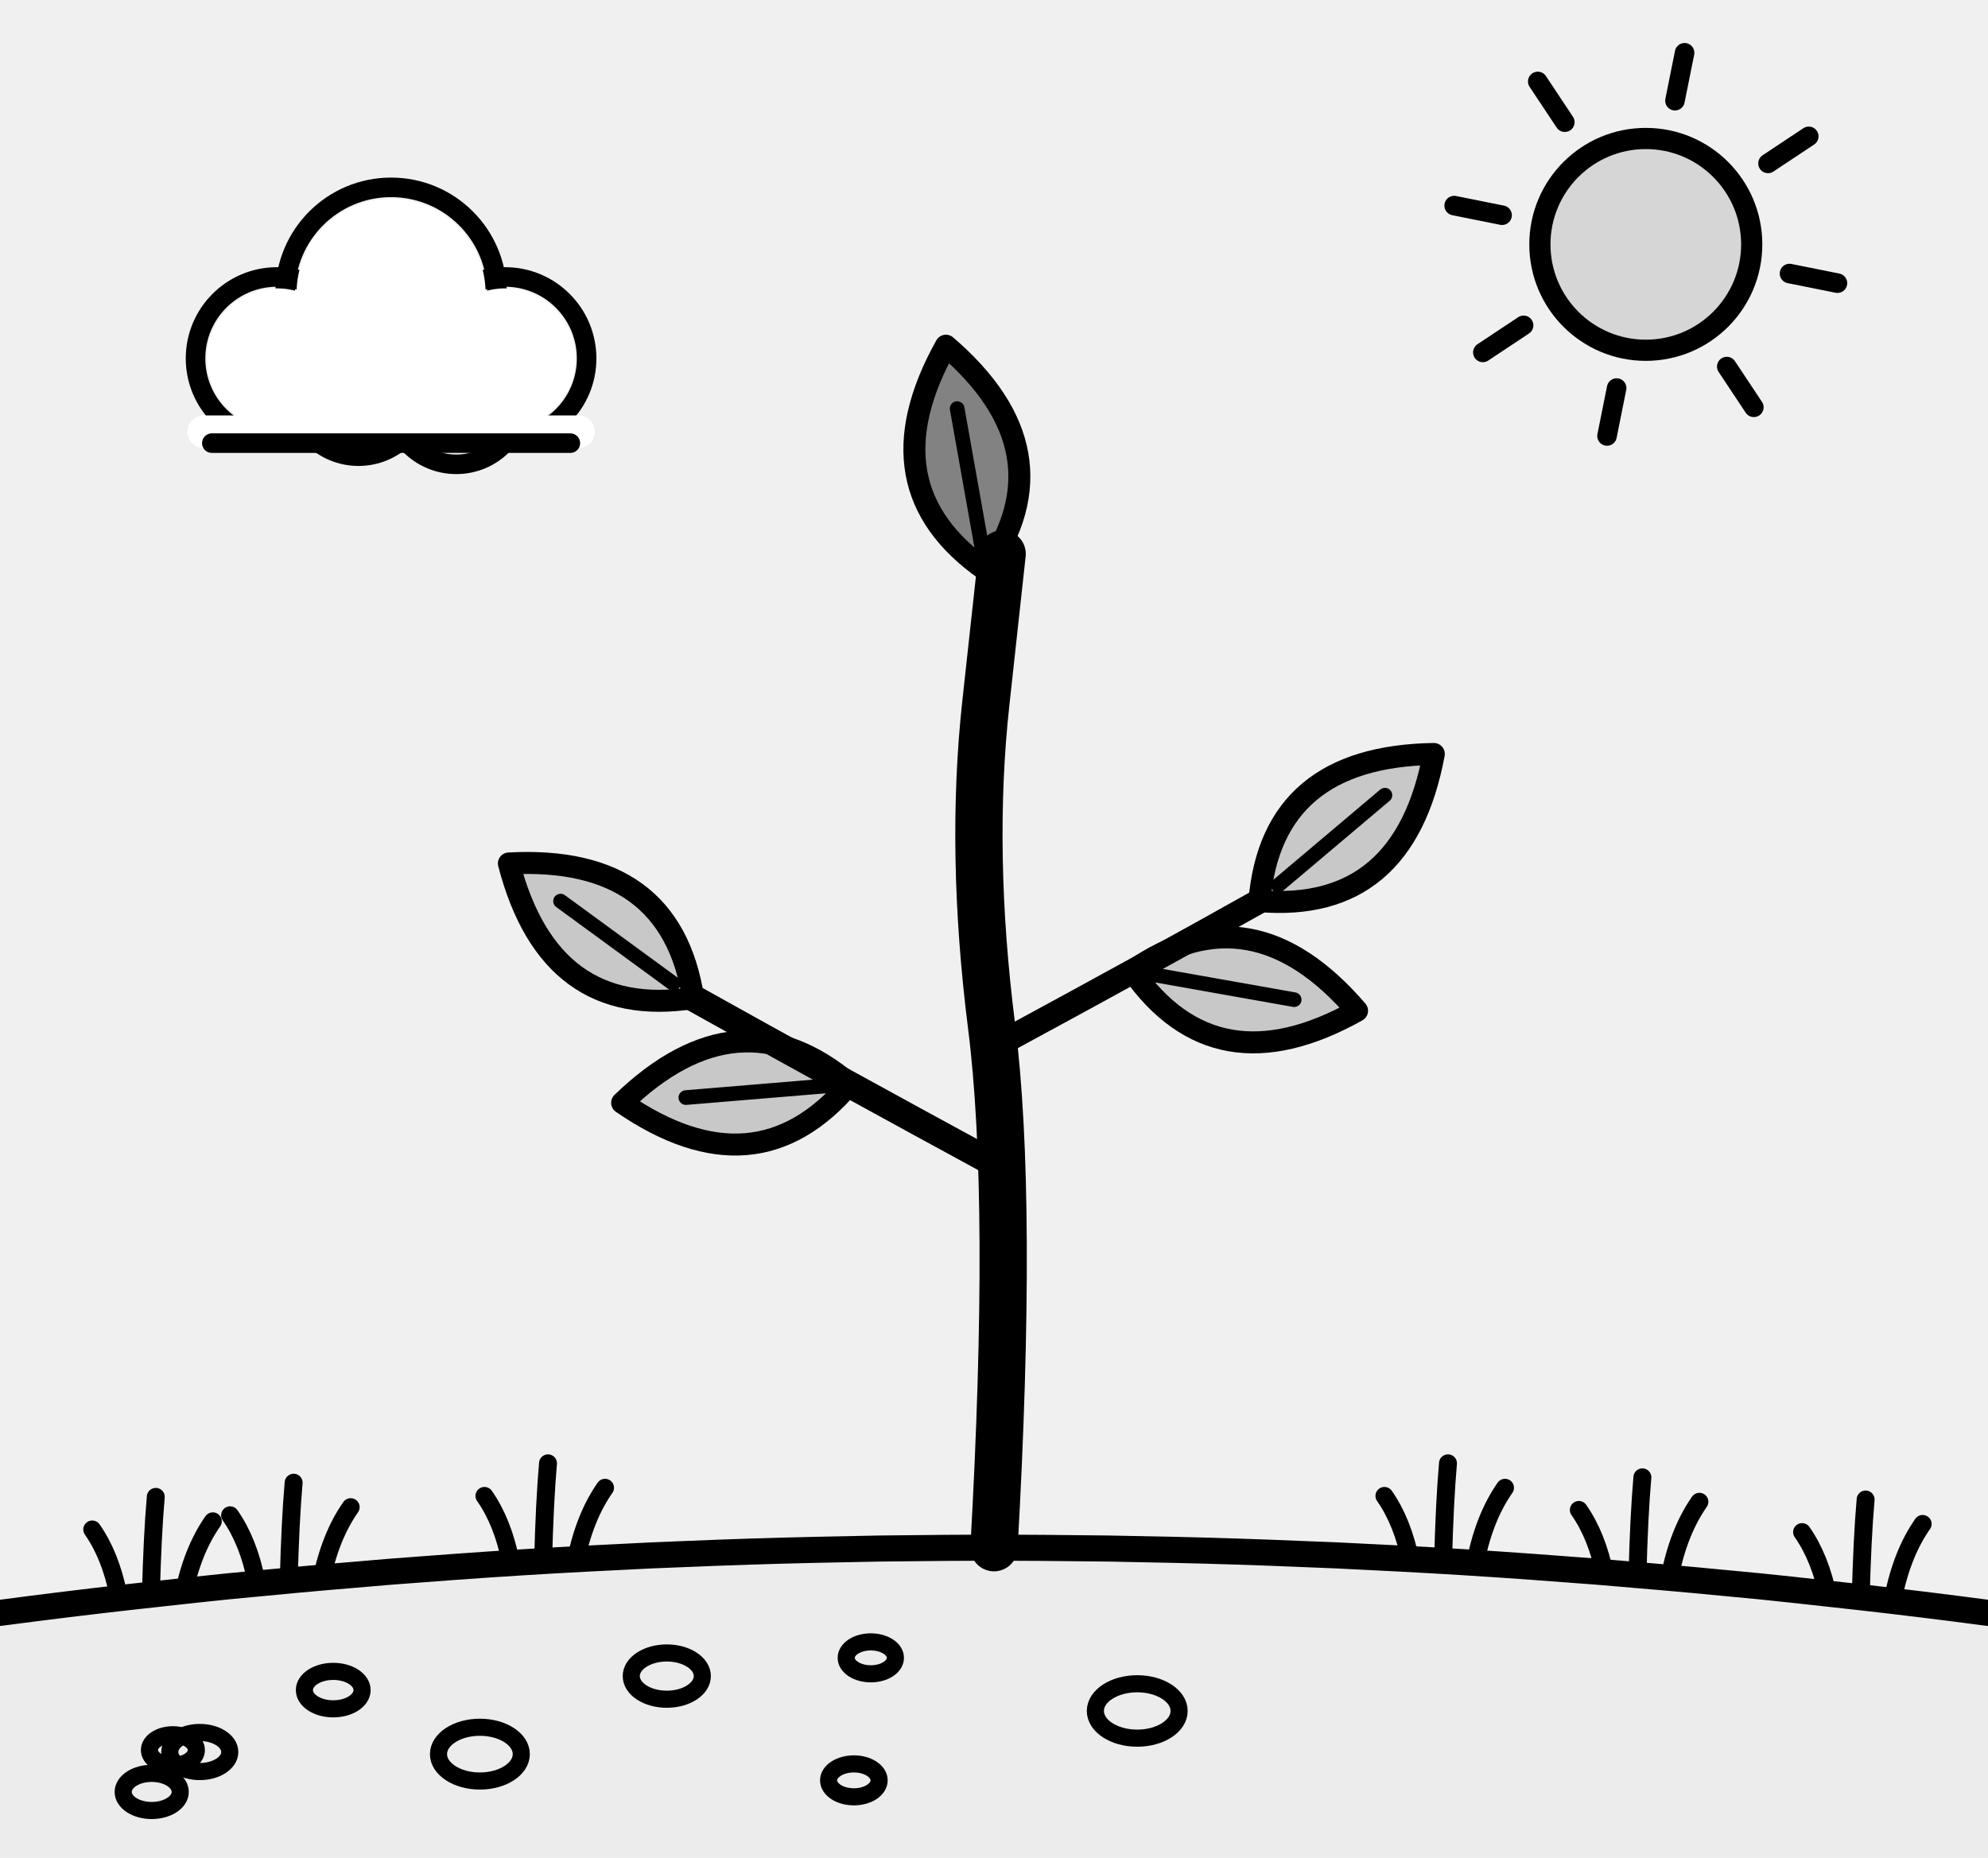
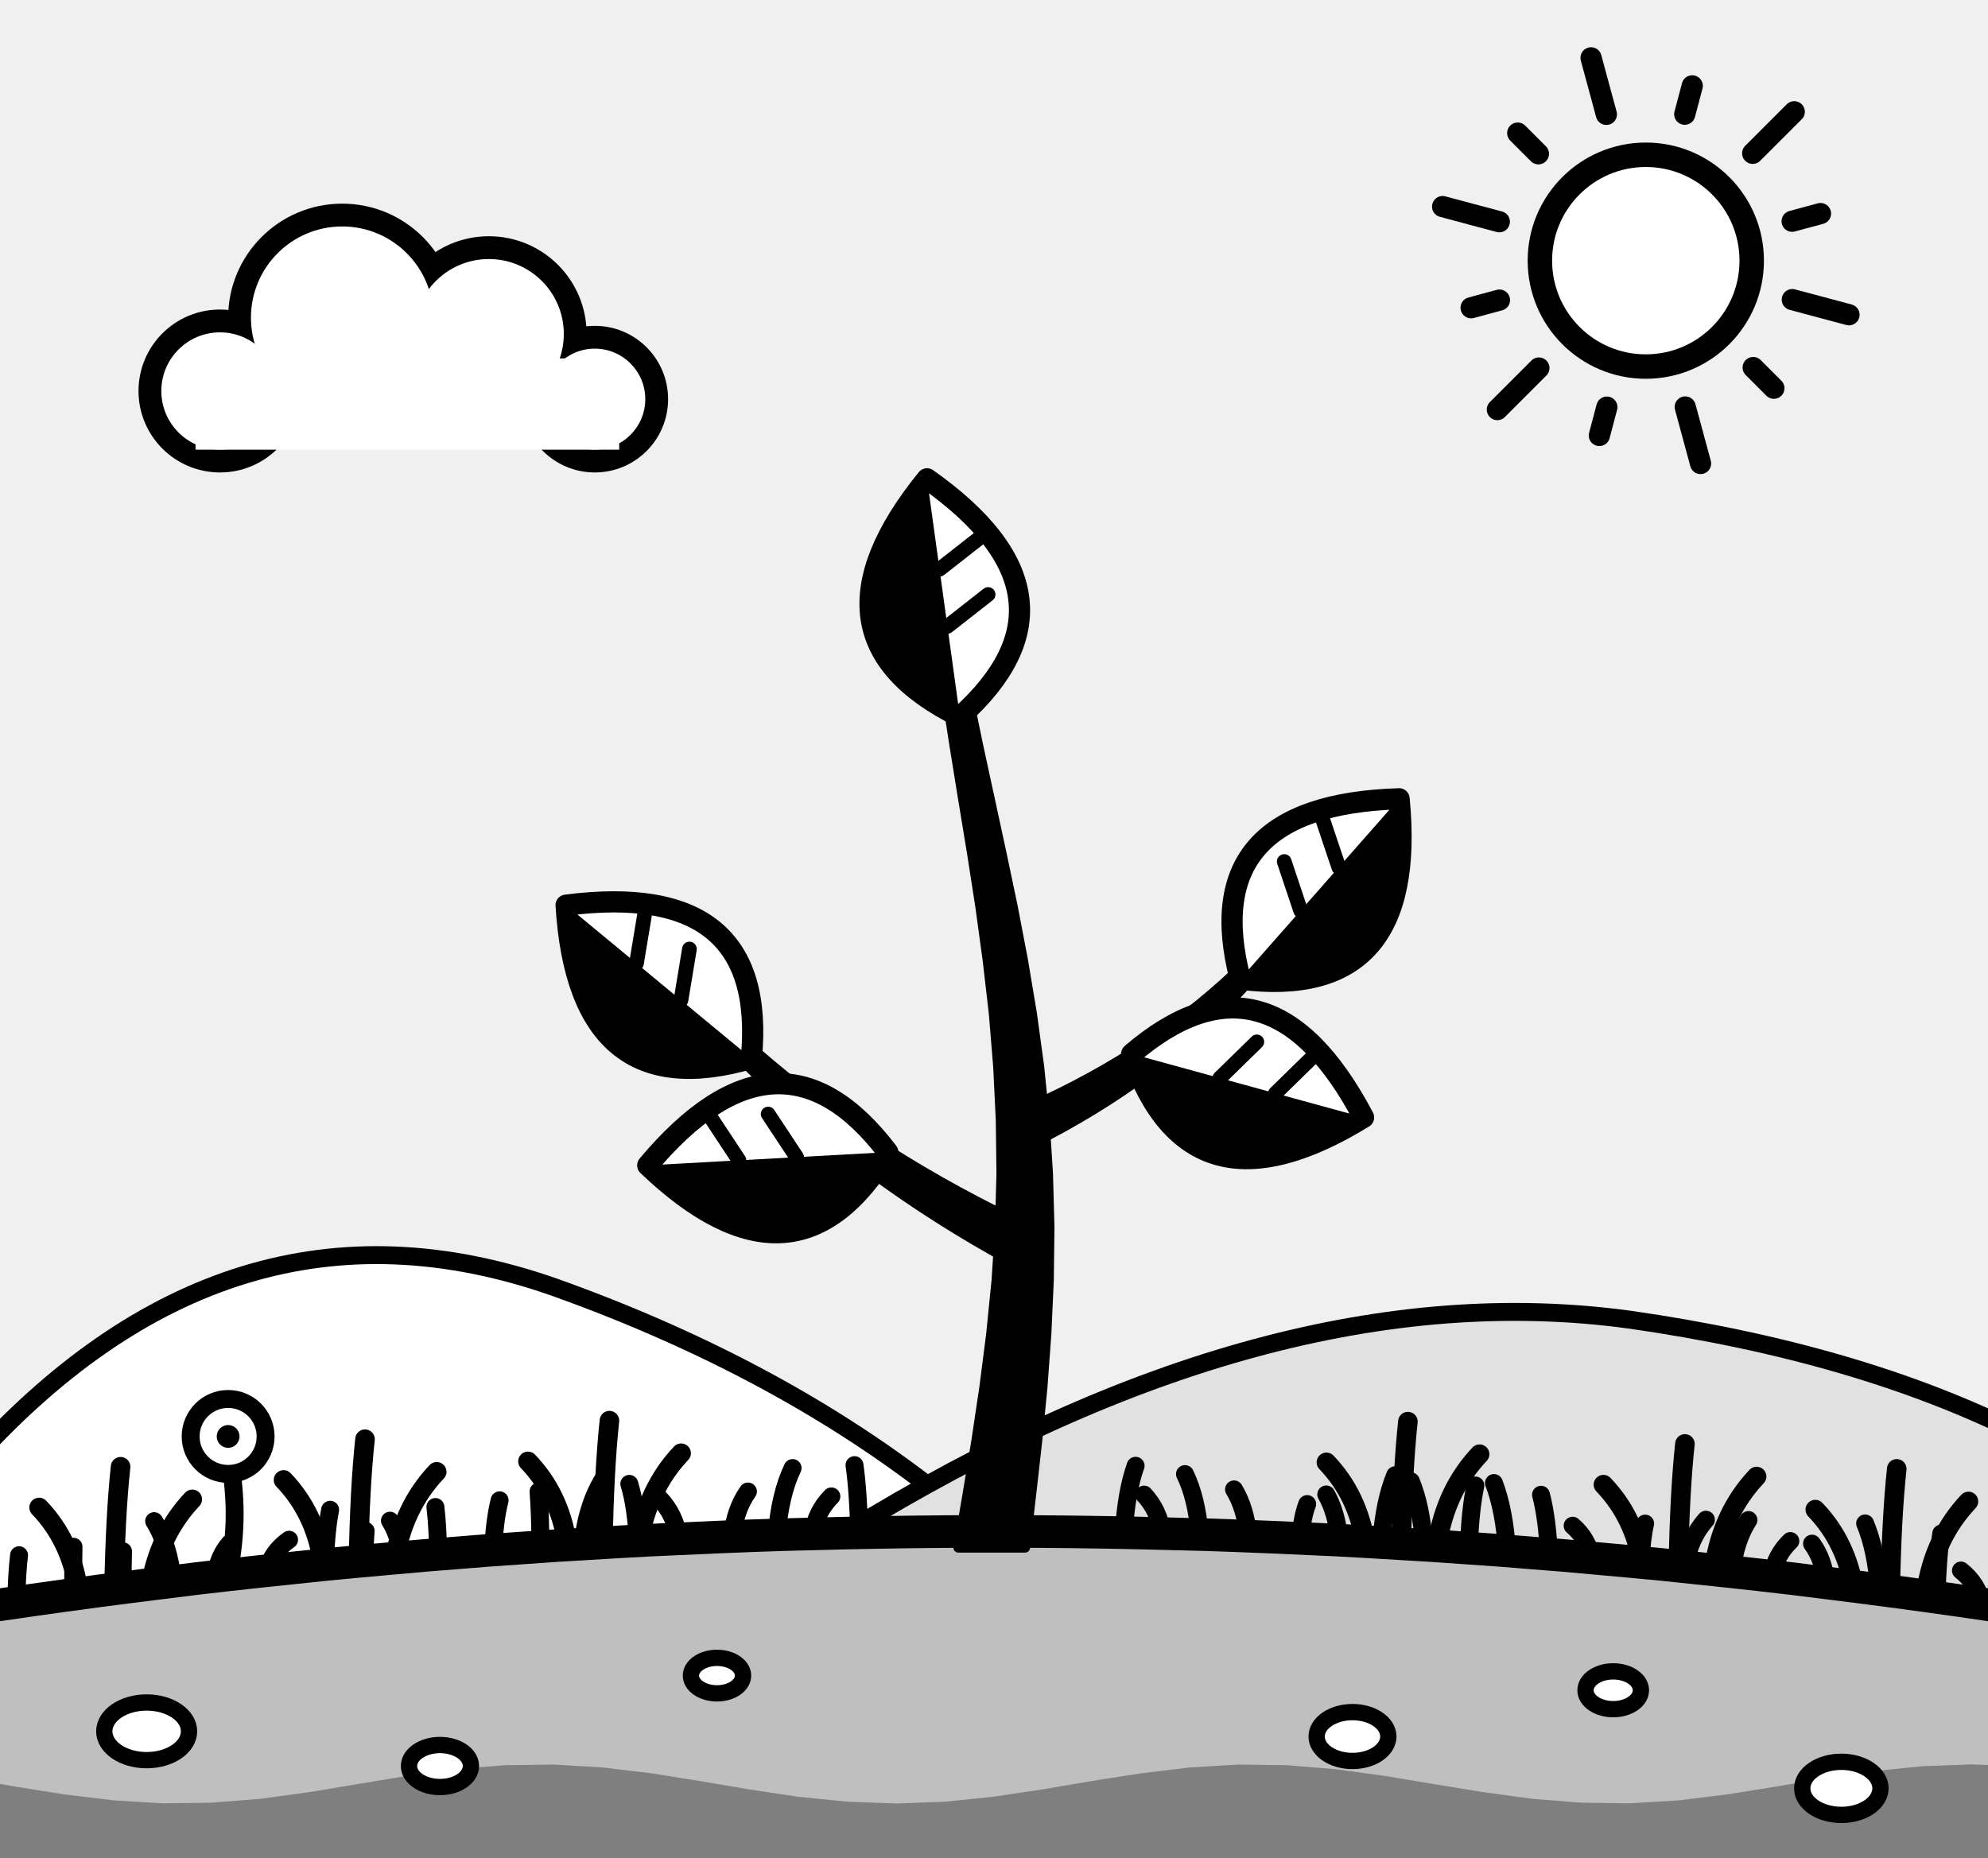
<svg xmlns="http://www.w3.org/2000/svg" width="122" height="114" viewBox="0 0 122 114">
-   <g id="shade">
-     <circle cx="101" cy="15" r="6.5" fill="rgb(214,214,214)" />
-     <path d="M0,99 L2,98.74 L4,98.49 L6,98.25 L8,98.02 L10,97.8 L12,97.58 L14,97.37 L16,97.18 L18,96.99 L20,96.81 L22,96.64 L24,96.47 L26,96.32 L28,96.17 L30,96.03 L32,95.9 L34,95.78 L36,95.67 L38,95.57 L40,95.47 L42,95.39 L44,95.31 L46,95.24 L48,95.18 L50,95.13 L52,95.09 L54,95.05 L56,95.03 L58,95.01 L60,95 L62,95 L64,95.01 L66,95.03 L68,95.05 L70,95.09 L72,95.13 L74,95.18 L76,95.24 L78,95.31 L80,95.39 L82,95.47 L84,95.57 L86,95.67 L88,95.78 L90,95.9 L92,96.03 L94,96.17 L96,96.32 L98,96.47 L100,96.64 L102,96.81 L104,96.99 L106,97.18 L108,97.37 L110,97.58 L112,97.8 L114,98.02 L116,98.25 L118,98.49 L120,98.74 L122,99 L122,114 L0,114 Z" fill="rgb(236,236,236)" />
-     <path d="M42.54,61.26 Q41.17,52.46 31.23,53 Q33.73,62.63 42.54,61.26 Z" fill="rgb(200,200,200)" />
-     <path d="M77.29,55.31 Q86.17,56.06 87.99,46.28 Q78.04,46.43 77.29,55.31 Z" fill="rgb(200,200,200)" />
-     <path d="M60.5,35 Q65.6,27.7 58.05,21.22 Q53.2,29.9 60.5,35 Z" fill="rgb(130,130,130)" />
-     <path d="M52.14,66.54 Q45.34,60.78 38.18,67.69 Q46.38,73.34 52.14,66.54 Z" fill="rgb(200,200,200)" />
-     <path d="M69.49,59.6 Q74.6,66.9 83.28,62.04 Q76.79,54.49 69.49,59.6 Z" fill="rgb(200,200,200)" />
-   </g>
-   <g id="ink" fill="none" stroke="#000" stroke-linecap="round" stroke-linejoin="round">
-     <circle cx="101" cy="15" r="6.5" stroke-width="1.3" />
-     <path d="M109.82,16.79 L112.76,17.38" stroke-width="1.2" />
-     <path d="M105.97,22.5 L107.63,25" stroke-width="1.2" />
-     <path d="M99.21,23.82 L98.62,26.76" stroke-width="1.2" />
-     <path d="M93.5,19.97 L91,21.63" stroke-width="1.2" />
-     <path d="M92.18,13.21 L89.24,12.62" stroke-width="1.2" />
-     <path d="M96.03,7.5 L94.37,5" stroke-width="1.2" />
-     <path d="M102.79,6.18 L103.38,3.24" stroke-width="1.2" />
-     <path d="M108.5,10.03 L111,8.37" stroke-width="1.2" />
-     <circle cx="17" cy="22" r="5" stroke-width="1.2" />
-     <circle cx="24" cy="18" r="6.5" stroke-width="1.2" />
-     <circle cx="31" cy="22" r="5" stroke-width="1.2" />
-     <circle cx="22" cy="24" r="4" stroke-width="1.2" />
-     <circle cx="28" cy="24.5" r="4" stroke-width="1.2" />
-     <circle cx="17" cy="22" r="4.3" fill="#fff" stroke="none" />
-     <circle cx="24" cy="18" r="5.8" fill="#fff" stroke="none" />
-     <circle cx="31" cy="22" r="4.3" fill="#fff" stroke="none" />
-     <circle cx="22" cy="24" r="3.3" fill="#fff" stroke="none" />
-     <circle cx="28" cy="24.5" r="3.3" fill="#fff" stroke="none" />
-     <path d="M12.5,26.5 L35.5,26.5" stroke="#fff" stroke-width="2" />
-     <path d="M13,27.2 L35,27.2" stroke-width="1.2" />
-     <path d="M0,99 L2,98.74 L4,98.49 L6,98.25 L8,98.02 L10,97.8 L12,97.58 L14,97.37 L16,97.18 L18,96.99 L20,96.81 L22,96.64 L24,96.47 L26,96.32 L28,96.17 L30,96.03 L32,95.9 L34,95.78 L36,95.67 L38,95.57 L40,95.47 L42,95.39 L44,95.31 L46,95.24 L48,95.18 L50,95.13 L52,95.09 L54,95.05 L56,95.03 L58,95.01 L60,95 L62,95 L64,95.01 L66,95.03 L68,95.05 L70,95.09 L72,95.13 L74,95.18 L76,95.24 L78,95.31 L80,95.39 L82,95.47 L84,95.57 L86,95.67 L88,95.78 L90,95.9 L92,96.03 L94,96.17 L96,96.32 L98,96.47 L100,96.64 L102,96.81 L104,96.99 L106,97.18 L108,97.37 L110,97.58 L112,97.8 L114,98.02 L116,98.25 L118,98.49 L120,98.74 L122,99" stroke-width="1.6" />
-     <ellipse cx="40.92" cy="102.88" rx="2.18" ry="1.42" stroke-width="1.05" />
-     <ellipse cx="12.26" cy="107.54" rx="1.84" ry="1.2" stroke-width="1.05" />
-     <ellipse cx="10.61" cy="107.42" rx="1.44" ry="0.94" stroke-width="1.05" />
-     <ellipse cx="53.44" cy="101.76" rx="1.51" ry="0.98" stroke-width="1.05" />
-     <ellipse cx="52.4" cy="109.28" rx="1.55" ry="1.01" stroke-width="1.05" />
-     <ellipse cx="29.45" cy="107.67" rx="2.54" ry="1.65" stroke-width="1.05" />
-     <ellipse cx="69.79" cy="105.02" rx="2.57" ry="1.67" stroke-width="1.05" />
-     <ellipse cx="9.31" cy="109.99" rx="1.75" ry="1.14" stroke-width="1.05" />
-     <ellipse cx="20.45" cy="103.74" rx="1.77" ry="1.15" stroke-width="1.05" />
-     <path d="M7.26,97.88 Q6.78,95.48 5.66,93.88" stroke-width="1.1" />
-     <path d="M9.26,97.88 Q9.35,94.28 9.56,91.88" stroke-width="1.1" />
-     <path d="M11.26,97.88 Q11.8,95.18 13.06,93.38" stroke-width="1.1" />
-     <path d="M15.72,97.01 Q15.24,94.61 14.12,93.01" stroke-width="1.1" />
-     <path d="M17.72,97.01 Q17.81,93.41 18.02,91.01" stroke-width="1.1" />
-     <path d="M19.72,97.01 Q20.26,94.31 21.52,92.51" stroke-width="1.1" />
-     <path d="M31.33,95.82 Q30.85,93.42 29.73,91.82" stroke-width="1.1" />
-     <path d="M33.33,95.82 Q33.42,92.22 33.63,89.82" stroke-width="1.1" />
-     <path d="M35.33,95.82 Q35.87,93.12 37.13,91.32" stroke-width="1.1" />
-     <path d="M86.56,95.82 Q86.08,93.42 84.96,91.82" stroke-width="1.1" />
-     <path d="M88.56,95.82 Q88.65,92.22 88.86,89.82" stroke-width="1.1" />
-     <path d="M90.56,95.82 Q91.1,93.12 92.36,91.32" stroke-width="1.1" />
-     <path d="M98.49,96.68 Q98.01,94.28 96.89,92.68" stroke-width="1.1" />
-     <path d="M100.49,96.68 Q100.58,93.08 100.79,90.68" stroke-width="1.1" />
-     <path d="M102.49,96.68 Q103.03,93.98 104.29,92.18" stroke-width="1.1" />
-     <path d="M112.19,98.04 Q111.71,95.64 110.59,94.04" stroke-width="1.1" />
-     <path d="M114.19,98.04 Q114.28,94.44 114.49,92.04" stroke-width="1.1" />
-     <path d="M116.19,98.04 Q116.73,95.34 117.99,93.54" stroke-width="1.1" />
-     <path d="M61,95 Q62.2,73.65 60.85,62.98 Q59.5,52.3 60.5,43.15 L61.5,34" stroke-width="2.9" />
-     <path d="M61.74,71.82 Q50.64,65.79 42.54,61.26" stroke-width="1.64" />
-     <path d="M61.69,63.89 Q70.99,58.85 77.29,55.31" stroke-width="1.52" />
-     <path d="M42.54,61.26 Q41.17,52.46 31.23,53 Q33.73,62.63 42.54,61.26 Z" stroke-width="1.35" fill="#fff" fill-opacity="0" />
-     <path d="M41.32,60.37 L34.4,55.31" stroke-width="0.9" />
-     <path d="M77.29,55.31 Q86.17,56.06 87.99,46.28 Q78.04,46.43 77.29,55.31 Z" stroke-width="1.35" fill="#fff" fill-opacity="0" />
-     <path d="M78.44,54.34 L84.99,48.81" stroke-width="0.9" />
-     <path d="M60.5,35 Q65.6,27.7 58.05,21.22 Q53.2,29.9 60.5,35 Z" stroke-width="1.35" fill="#fff" fill-opacity="0" />
-     <path d="M60.24,33.52 L58.74,25.08" stroke-width="0.9" />
-     <path d="M52.14,66.54 Q45.34,60.78 38.18,67.69 Q46.38,73.34 52.14,66.54 Z" stroke-width="1.35" fill="#fff" fill-opacity="0" />
-     <path d="M50.64,66.66 L42.09,67.37" stroke-width="0.9" />
-     <path d="M69.49,59.6 Q74.6,66.9 83.28,62.04 Q76.79,54.49 69.49,59.6 Z" stroke-width="1.35" fill="#fff" fill-opacity="0" />
-     <path d="M70.97,59.86 L79.42,61.36" stroke-width="0.9" />
+   <g stroke-linecap="round" stroke-linejoin="round">
+     <path d="M109.99,18.39 L113.47,19.32" fill="none" stroke="#000" stroke-width="1.3" />
+     <path d="M107.59,22.56 L108.86,23.83" fill="none" stroke="#000" stroke-width="1.3" />
+     <path d="M103.42,24.98 L104.36,28.45" fill="none" stroke="#000" stroke-width="1.3" />
+     <path d="M98.61,24.99 L98.15,26.73" fill="none" stroke="#000" stroke-width="1.3" />
+     <path d="M94.44,22.59 L91.89,25.14" fill="none" stroke="#000" stroke-width="1.3" />
+     <path d="M92.02,18.42 L90.28,18.89" fill="none" stroke="#000" stroke-width="1.3" />
+     <path d="M92.01,13.61 L88.53,12.68" fill="none" stroke="#000" stroke-width="1.3" />
+     <path d="M94.41,9.44 L93.14,8.17" fill="none" stroke="#000" stroke-width="1.3" />
+     <path d="M98.58,7.02 L97.64,3.55" fill="none" stroke="#000" stroke-width="1.3" />
+     <path d="M103.39,7.01 L103.85,5.27" fill="none" stroke="#000" stroke-width="1.3" />
+     <path d="M107.56,9.41 L110.11,6.86" fill="none" stroke="#000" stroke-width="1.3" />
+     <path d="M109.98,13.58 L111.72,13.11" fill="none" stroke="#000" stroke-width="1.3" />
+     <circle cx="101" cy="16" r="6.5" fill="#fff" stroke="#000" stroke-width="1.5" />
+     <clipPath id="c1">
+       <rect x="0" y="0" width="122" height="29" />
+     </clipPath>
+     <g clip-path="url(#c1)">
+       <circle cx="13.5" cy="24" r="5" fill="#000" />
+       <circle cx="21" cy="19.5" r="7" fill="#000" />
+       <circle cx="30" cy="20.5" r="6" fill="#000" />
+       <circle cx="36.5" cy="24.5" r="4.5" fill="#000" />
+     </g>
+     <clipPath id="c2">
+       <rect x="0" y="0" width="122" height="27.6" />
+     </clipPath>
+     <g clip-path="url(#c2)">
+       <circle cx="13.5" cy="24" r="3.6" fill="#fff" />
+       <circle cx="21" cy="19.5" r="5.6" fill="#fff" />
+       <circle cx="30" cy="20.5" r="4.6" fill="#fff" />
+       <circle cx="36.5" cy="24.5" r="3.1" fill="#fff" />
+       <rect x="12" y="22" width="26" height="6" fill="#fff" />
+     </g>
+     <path d="M-2,90 Q14,72 34,79 Q48,84 58,92 L58,110 L-2,110 Z" fill="#fff" stroke="#000" stroke-width="1.1" />
+     <path d="M52,94 Q78,78 100,81 Q114,83 124,88 L124,110 L52,110 Z" fill="#e1e1e1" stroke="#000" stroke-width="1.1" />
+     <path d="M-2,98.8 L0,98.5 L2,98.21 L4,97.93 L6,97.66 L8,97.4 L10,97.15 L12,96.9 L14,96.67 L16,96.45 L18,96.24 L20,96.03 L22,95.84 L24,95.66 L26,95.48 L28,95.32 L30,95.16 L32,95.02 L34,94.88 L36,94.76 L38,94.64 L40,94.53 L42,94.44 L44,94.35 L46,94.27 L48,94.2 L50,94.15 L52,94.1 L54,94.06 L56,94.03 L58,94.01 L60,94 L62,94 L64,94.01 L66,94.03 L68,94.06 L70,94.1 L72,94.15 L74,94.2 L76,94.27 L78,94.35 L80,94.44 L82,94.53 L84,94.64 L86,94.76 L88,94.88 L90,95.02 L92,95.16 L94,95.32 L96,95.48 L98,95.66 L100,95.84 L102,96.03 L104,96.24 L106,96.45 L108,96.67 L110,96.9 L112,97.15 L114,97.4 L116,97.66 L118,97.93 L120,98.21 L122,98.5 L124,98.8 L124,116 L-2,116 Z" fill="#bfbfbf" />
+     <path d="M-2,109.16 L1,109.67 L4,110.15 L7,110.51 L10,110.69 L13,110.65 L16,110.41 L19,110 L22,109.5 L25,109 L28,108.59 L31,108.35 L34,108.31 L37,108.49 L40,108.85 L43,109.33 L46,109.84 L49,110.29 L52,110.59 L55,110.7 L58,110.59 L61,110.28 L64,109.83 L67,109.32 L70,108.85 L73,108.49 L76,108.31 L79,108.35 L82,108.6 L85,109.01 L88,109.51 L91,110 L94,110.41 L97,110.65 L100,110.69 L103,110.51 L106,110.14 L109,109.66 L112,109.15 L115,108.71 L118,108.41 L121,108.3 L124,108.41 L124,116 L-2,116 Z" fill="#7f7f7f" />
+     <ellipse cx="9" cy="106.27" rx="2.6" ry="1.77" fill="#fff" stroke="#000" stroke-width="1" />
+     <ellipse cx="27" cy="108.4" rx="1.9" ry="1.29" fill="#fff" stroke="#000" stroke-width="1" />
+     <ellipse cx="44" cy="102.85" rx="1.6" ry="1.09" fill="#fff" stroke="#000" stroke-width="1" />
+     <ellipse cx="83" cy="106.59" rx="2.2" ry="1.5" fill="#fff" stroke="#000" stroke-width="1" />
+     <ellipse cx="99" cy="103.75" rx="1.7" ry="1.16" fill="#fff" stroke="#000" stroke-width="1" />
+     <ellipse cx="113" cy="109.77" rx="2.4" ry="1.63" fill="#fff" stroke="#000" stroke-width="1" />
+     <path d="M1,98.35 q0.03,-1.73 0.17,-2.89" fill="none" stroke="#000" stroke-width="1.1" />
+     <path d="M4.49,97.86 q0,-1.75 0.02,-2.92" fill="none" stroke="#000" stroke-width="1.1" />
+     <path d="M7.52,97.46 q0.01,-1.35 0.03,-2.24" fill="none" stroke="#000" stroke-width="1.1" />
+     <path d="M10.6,97.07 q-0.23,-2.22 -1.14,-3.7" fill="none" stroke="#000" stroke-width="1.1" />
+     <path d="M13.22,96.76 q0.17,-1.21 0.87,-2.02" fill="none" stroke="#000" stroke-width="1.1" />
+     <path d="M16.39,96.41 q0.27,-1.14 1.35,-1.9" fill="none" stroke="#000" stroke-width="1.1" />
+     <path d="M19.94,96.04 q0.06,-2.02 0.32,-3.37" fill="none" stroke="#000" stroke-width="1.1" />
+     <path d="M22.36,95.81 q0.02,-1.1 0.08,-1.84" fill="none" stroke="#000" stroke-width="1.1" />
+     <path d="M24.65,95.6 q-0.14,-1.35 -0.72,-2.26" fill="none" stroke="#000" stroke-width="1.1" />
+     <path d="M26.89,95.41 q-0.03,-1.75 -0.17,-2.91" fill="none" stroke="#000" stroke-width="1.1" />
+     <path d="M30.27,95.14 q0.08,-1.83 0.39,-3.05" fill="none" stroke="#000" stroke-width="1.1" />
+     <path d="M33.17,94.94 q-0.02,-2.03 -0.12,-3.39" fill="none" stroke="#000" stroke-width="1.1" />
+     <path d="M35.76,94.77 q0.28,-2.52 1.39,-4.19" fill="none" stroke="#000" stroke-width="1.1" />
+     <path d="M39.14,94.58 q-0.1,-2.1 -0.52,-3.5" fill="none" stroke="#000" stroke-width="1.1" />
+     <path d="M41.66,94.45 q-0.24,-1.5 -1.2,-2.49" fill="none" stroke="#000" stroke-width="1.1" />
+     <path d="M44.93,94.31 q0.19,-1.66 0.97,-2.76" fill="none" stroke="#000" stroke-width="1.1" />
+     <path d="M47.67,94.21 q0.19,-2.46 0.97,-4.1" fill="none" stroke="#000" stroke-width="1.1" />
+     <path d="M49.87,94.15 q0.23,-1.38 1.15,-2.3" fill="none" stroke="#000" stroke-width="1.1" />
+     <path d="M52.73,94.08 q-0.06,-2.49 -0.29,-4.15" fill="none" stroke="#000" stroke-width="1.1" />
+     <path d="M68.97,94.08 q0.14,-2.47 0.72,-4.11" fill="none" stroke="#000" stroke-width="1.1" />
+     <path d="M71.33,94.13 q-0.22,-1.43 -1.12,-2.39" fill="none" stroke="#000" stroke-width="1.1" />
+     <path d="M73.62,94.19 q-0.18,-2.23 -0.9,-3.71" fill="none" stroke="#000" stroke-width="1.1" />
+     <path d="M76.6,94.29 q-0.17,-1.72 -0.87,-2.87" fill="none" stroke="#000" stroke-width="1.1" />
+     <path d="M79.82,94.43 q0.08,-1.27 0.4,-2.11" fill="none" stroke="#000" stroke-width="1.1" />
+     <path d="M82.19,94.54 q-0.16,-1.69 -0.8,-2.81" fill="none" stroke="#000" stroke-width="1.1" />
+     <path d="M84.77,94.68 q0.17,-2.48 0.85,-4.13" fill="none" stroke="#000" stroke-width="1.1" />
+     <path d="M87.39,94.84 q-0.16,-2.35 -0.81,-3.92" fill="none" stroke="#000" stroke-width="1.1" />
+     <path d="M90.14,95.03 q0.08,-2.31 0.4,-3.85" fill="none" stroke="#000" stroke-width="1.1" />
+     <path d="M92.48,95.2 q-0.16,-2.5 -0.8,-4.17" fill="none" stroke="#000" stroke-width="1.1" />
+     <path d="M95.05,95.4 q-0.1,-2.19 -0.48,-3.65" fill="none" stroke="#000" stroke-width="1.1" />
+     <path d="M97.66,95.63 q-0.23,-1.19 -1.15,-1.98" fill="none" stroke="#000" stroke-width="1.1" />
+     <path d="M100.68,95.9 q0.06,-1.43 0.28,-2.38" fill="none" stroke="#000" stroke-width="1.1" />
+     <path d="M103.4,96.17 q0.26,-1.73 1.29,-2.89" fill="none" stroke="#000" stroke-width="1.1" />
+     <path d="M106.27,96.48 q0.21,-1.91 1.03,-3.18" fill="none" stroke="#000" stroke-width="1.1" />
+     <path d="M108.73,96.76 q0.23,-1.3 1.14,-2.17" fill="none" stroke="#000" stroke-width="1.1" />
+     <path d="M112.07,97.15 q-0.17,-1.44 -0.87,-2.4" fill="none" stroke="#000" stroke-width="1.1" />
+     <path d="M115.31,97.57 q-0.17,-2.43 -0.85,-4.06" fill="none" stroke="#000" stroke-width="1.1" />
+     <path d="M118.84,98.05 q0.06,-2.35 0.29,-3.92" fill="none" stroke="#000" stroke-width="1.1" />
+     <path d="M121.63,98.45 q-0.26,-1.23 -1.29,-2.05" fill="none" stroke="#000" stroke-width="1.1" />
+     <path d="M4.8,97.53 q-0.48,-3 -2.4,-5" fill="none" stroke="#000" stroke-width="1.2" />
+     <path d="M7,97.53 q0.08,-4.5 0.4,-7.5" fill="none" stroke="#000" stroke-width="1.2" />
+     <path d="M9.2,97.53 q0.52,-3.3 2.6,-5.5" fill="none" stroke="#000" stroke-width="1.2" />
+     <path d="M19.8,95.84 q-0.48,-3 -2.4,-5" fill="none" stroke="#000" stroke-width="1.2" />
+     <path d="M22,95.84 q0.08,-4.5 0.4,-7.5" fill="none" stroke="#000" stroke-width="1.2" />
+     <path d="M24.2,95.84 q0.52,-3.3 2.6,-5.5" fill="none" stroke="#000" stroke-width="1.2" />
+     <path d="M34.8,94.7 q-0.48,-3 -2.4,-5" fill="none" stroke="#000" stroke-width="1.2" />
+     <path d="M37,94.7 q0.08,-4.5 0.4,-7.5" fill="none" stroke="#000" stroke-width="1.2" />
+     <path d="M39.2,94.7 q0.52,-3.3 2.6,-5.5" fill="none" stroke="#000" stroke-width="1.2" />
+     <path d="M83.8,94.76 q-0.48,-3 -2.4,-5" fill="none" stroke="#000" stroke-width="1.2" />
+     <path d="M86,94.76 q0.08,-4.5 0.4,-7.5" fill="none" stroke="#000" stroke-width="1.2" />
+     <path d="M88.2,94.76 q0.52,-3.3 2.6,-5.5" fill="none" stroke="#000" stroke-width="1.2" />
+     <path d="M100.8,96.13 q-0.48,-3 -2.4,-5" fill="none" stroke="#000" stroke-width="1.2" />
+     <path d="M103,96.13 q0.08,-4.5 0.4,-7.5" fill="none" stroke="#000" stroke-width="1.2" />
+     <path d="M105.2,96.13 q0.52,-3.3 2.6,-5.5" fill="none" stroke="#000" stroke-width="1.2" />
+     <path d="M113.8,97.66 q-0.48,-3 -2.4,-5" fill="none" stroke="#000" stroke-width="1.2" />
+     <path d="M116,97.66 q0.08,-4.5 0.4,-7.5" fill="none" stroke="#000" stroke-width="1.2" />
+     <path d="M118.2,97.66 q0.52,-3.3 2.6,-5.5" fill="none" stroke="#000" stroke-width="1.2" />
+     <path d="M14,96.67 q0.8,-3.75 0,-7.5" fill="none" stroke="#000" stroke-width="1.1" />
+     <circle cx="14" cy="88.17" r="2.3" fill="#fff" stroke="#000" stroke-width="1.1" />
+     <circle cx="14" cy="88.17" r="0.7" fill="#000" />
+     <path d="M-2,98.8 L0,98.5 L2,98.21 L4,97.93 L6,97.66 L8,97.4 L10,97.15 L12,96.9 L14,96.67 L16,96.45 L18,96.24 L20,96.03 L22,95.84 L24,95.66 L26,95.48 L28,95.32 L30,95.16 L32,95.02 L34,94.88 L36,94.76 L38,94.64 L40,94.53 L42,94.44 L44,94.35 L46,94.27 L48,94.2 L50,94.15 L52,94.1 L54,94.06 L56,94.03 L58,94.01 L60,94 L62,94 L64,94.01 L66,94.03 L68,94.06 L70,94.1 L72,94.15 L74,94.2 L76,94.27 L78,94.35 L80,94.44 L82,94.53 L84,94.64 L86,94.76 L88,94.88 L90,95.02 L92,95.16 L94,95.32 L96,95.48 L98,95.66 L100,95.84 L102,96.03 L104,96.24 L106,96.45 L108,96.67 L110,96.9 L112,97.15 L114,97.4 L116,97.66 L118,97.93 L120,98.21 L122,98.5 L124,98.8" fill="none" stroke="#000" stroke-width="2" />
+     <path d="M58.81,95 L59.37,91.72 L59.91,88.44 L60.4,85.16 L60.82,81.88 L61.15,78.59 L61.36,75.31 L61.45,72.03 L61.41,68.75 L61.25,65.47 L60.98,62.19 L60.6,58.91 L60.15,55.62 L59.64,52.34 L59.1,49.06 L58.57,45.78 L58.06,42.5 L59.36,42.5 L60.04,45.78 L60.75,49.06 L61.46,52.34 L62.15,55.62 L62.78,58.91 L63.33,62.19 L63.78,65.47 L64.11,68.75 L64.32,72.03 L64.41,75.31 L64.37,78.59 L64.22,81.88 L63.98,85.16 L63.66,88.44 L63.29,91.72 L62.91,95 Z" fill="#000" stroke="#000" stroke-width="0.6" />
+     <path d="M63.56,75.47 Q53.79,70.95 46.42,64.51 L45.8,65.41 Q52.77,72.42 62.15,77.51 Z" fill="#000" stroke="#000" stroke-width="0.5" />
+     <path d="M63.43,70.2 Q71.13,66.34 76.42,60.56 L75.8,59.65 Q70.18,64.96 62.16,68.36 Z" fill="#000" stroke="#000" stroke-width="0.5" />
+     <path d="M46.11,64.96 Q35.51,68.06 34.74,55.56 Q47.16,53.96 46.11,64.96 Z" fill="#fff" stroke="#000" stroke-width="1.3" />
+     <path d="M46.11,64.96 Q35.51,68.06 34.74,55.56 Z" fill="#000" />
+     <path d="M41.79,61.39 L42.31,58.25" fill="none" stroke="#000" stroke-width="0.9" />
+     <path d="M39.06,59.13 L39.58,56" fill="none" stroke="#000" stroke-width="0.9" />
+     <path d="M76.11,60.1 Q87.07,61.5 85.86,49.03 Q73.34,49.41 76.11,60.1 Z" fill="#fff" stroke="#000" stroke-width="1.3" />
+     <path d="M76.11,60.1 Q87.07,61.5 85.86,49.03 Z" fill="#000" />
+     <path d="M79.82,55.9 L78.81,52.88" fill="none" stroke="#000" stroke-width="0.9" />
+     <path d="M82.16,53.24 L81.15,50.23" fill="none" stroke="#000" stroke-width="0.9" />
+     <path d="M58.91,44 Q49,39.11 56.89,29.39 Q67.12,36.61 58.91,44 Z" fill="#fff" stroke="#000" stroke-width="1.3" />
+     <path d="M58.91,44 Q49,39.11 56.89,29.39 Z" fill="#000" />
+     <path d="M58.14,38.45 L60.64,36.49" fill="none" stroke="#000" stroke-width="0.9" />
+     <path d="M57.66,34.94 L60.16,32.98" fill="none" stroke="#000" stroke-width="0.9" />
+     <path d="M54.48,70.72 Q48.8,80.19 39.75,71.53 Q47.8,61.93 54.48,70.72 Z" fill="#fff" stroke="#000" stroke-width="1.3" />
+     <path d="M54.48,70.72 Q48.8,80.19 39.75,71.53 Z" fill="#000" />
+     <path d="M48.89,71.03 L47.14,68.38" fill="none" stroke="#000" stroke-width="0.9" />
+     <path d="M45.35,71.22 L43.6,68.57" fill="none" stroke="#000" stroke-width="0.9" />
+     <path d="M69.45,64.69 Q73.01,75.15 83.68,68.59 Q77.84,57.51 69.45,64.69 Z" fill="#fff" stroke="#000" stroke-width="1.3" />
+     <path d="M69.45,64.69 Q73.01,75.15 83.68,68.59 Z" fill="#000" />
+     <path d="M74.86,66.17 L77.13,63.95" fill="none" stroke="#000" stroke-width="0.9" />
+     <path d="M78.27,67.11 L80.54,64.89" fill="none" stroke="#000" stroke-width="0.9" />
  </g>
</svg>
